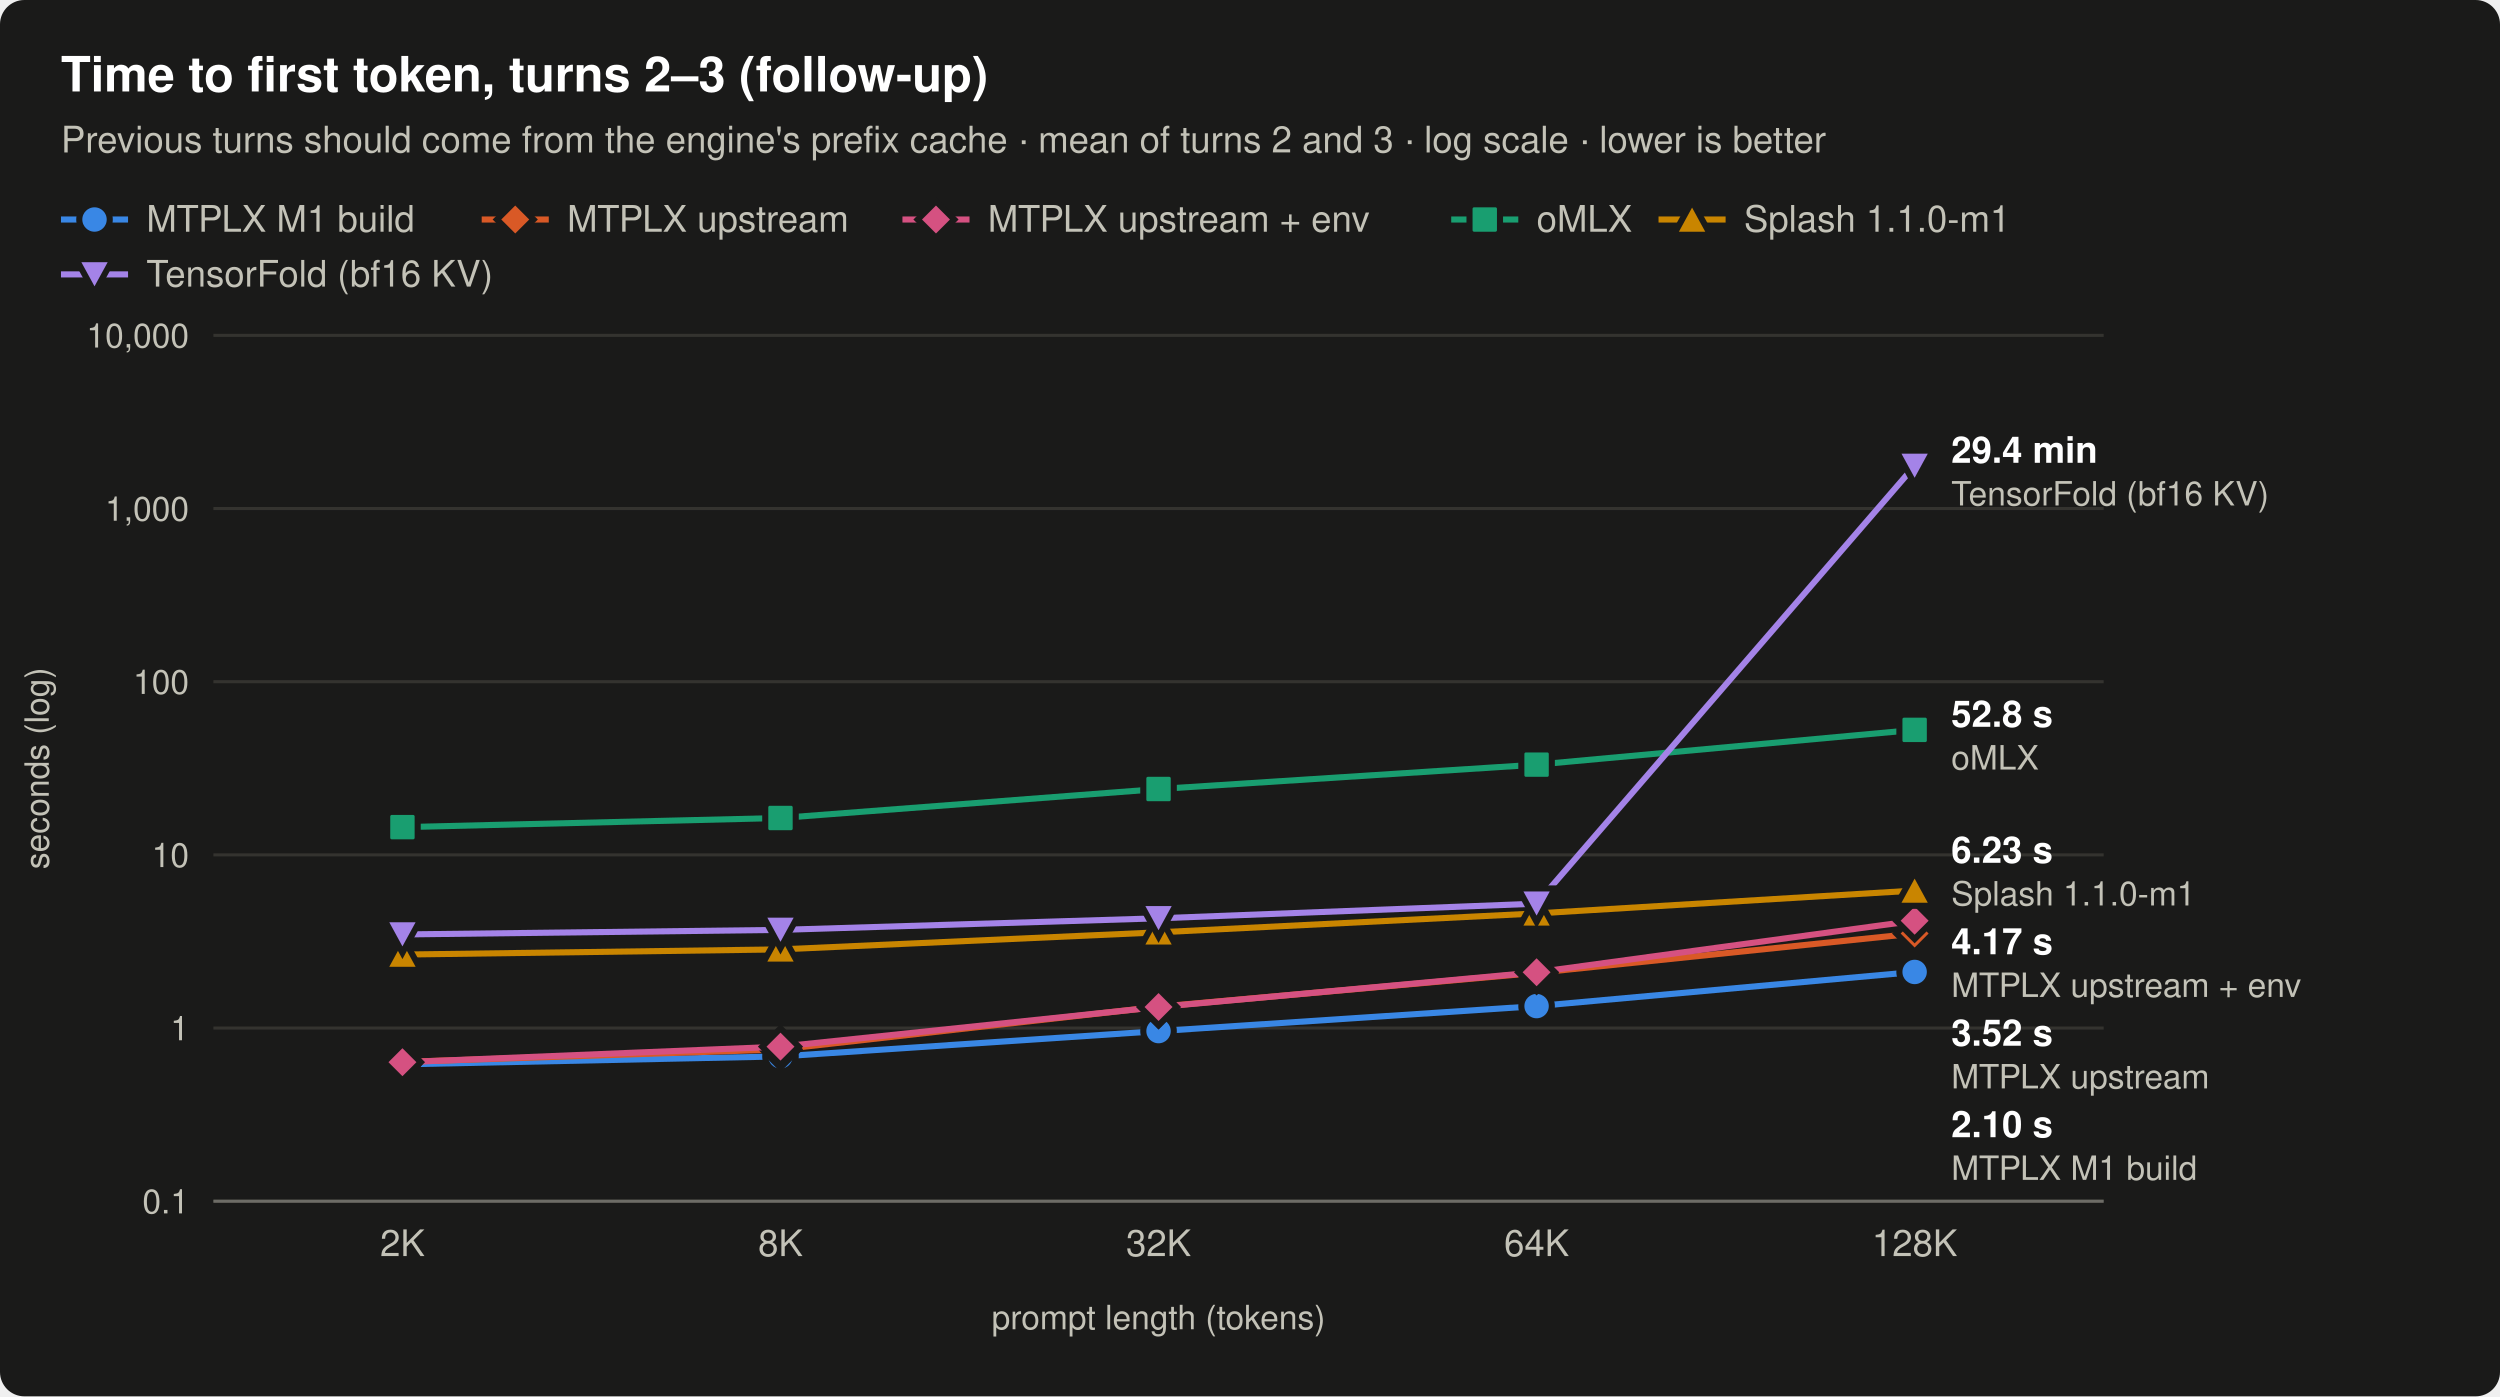
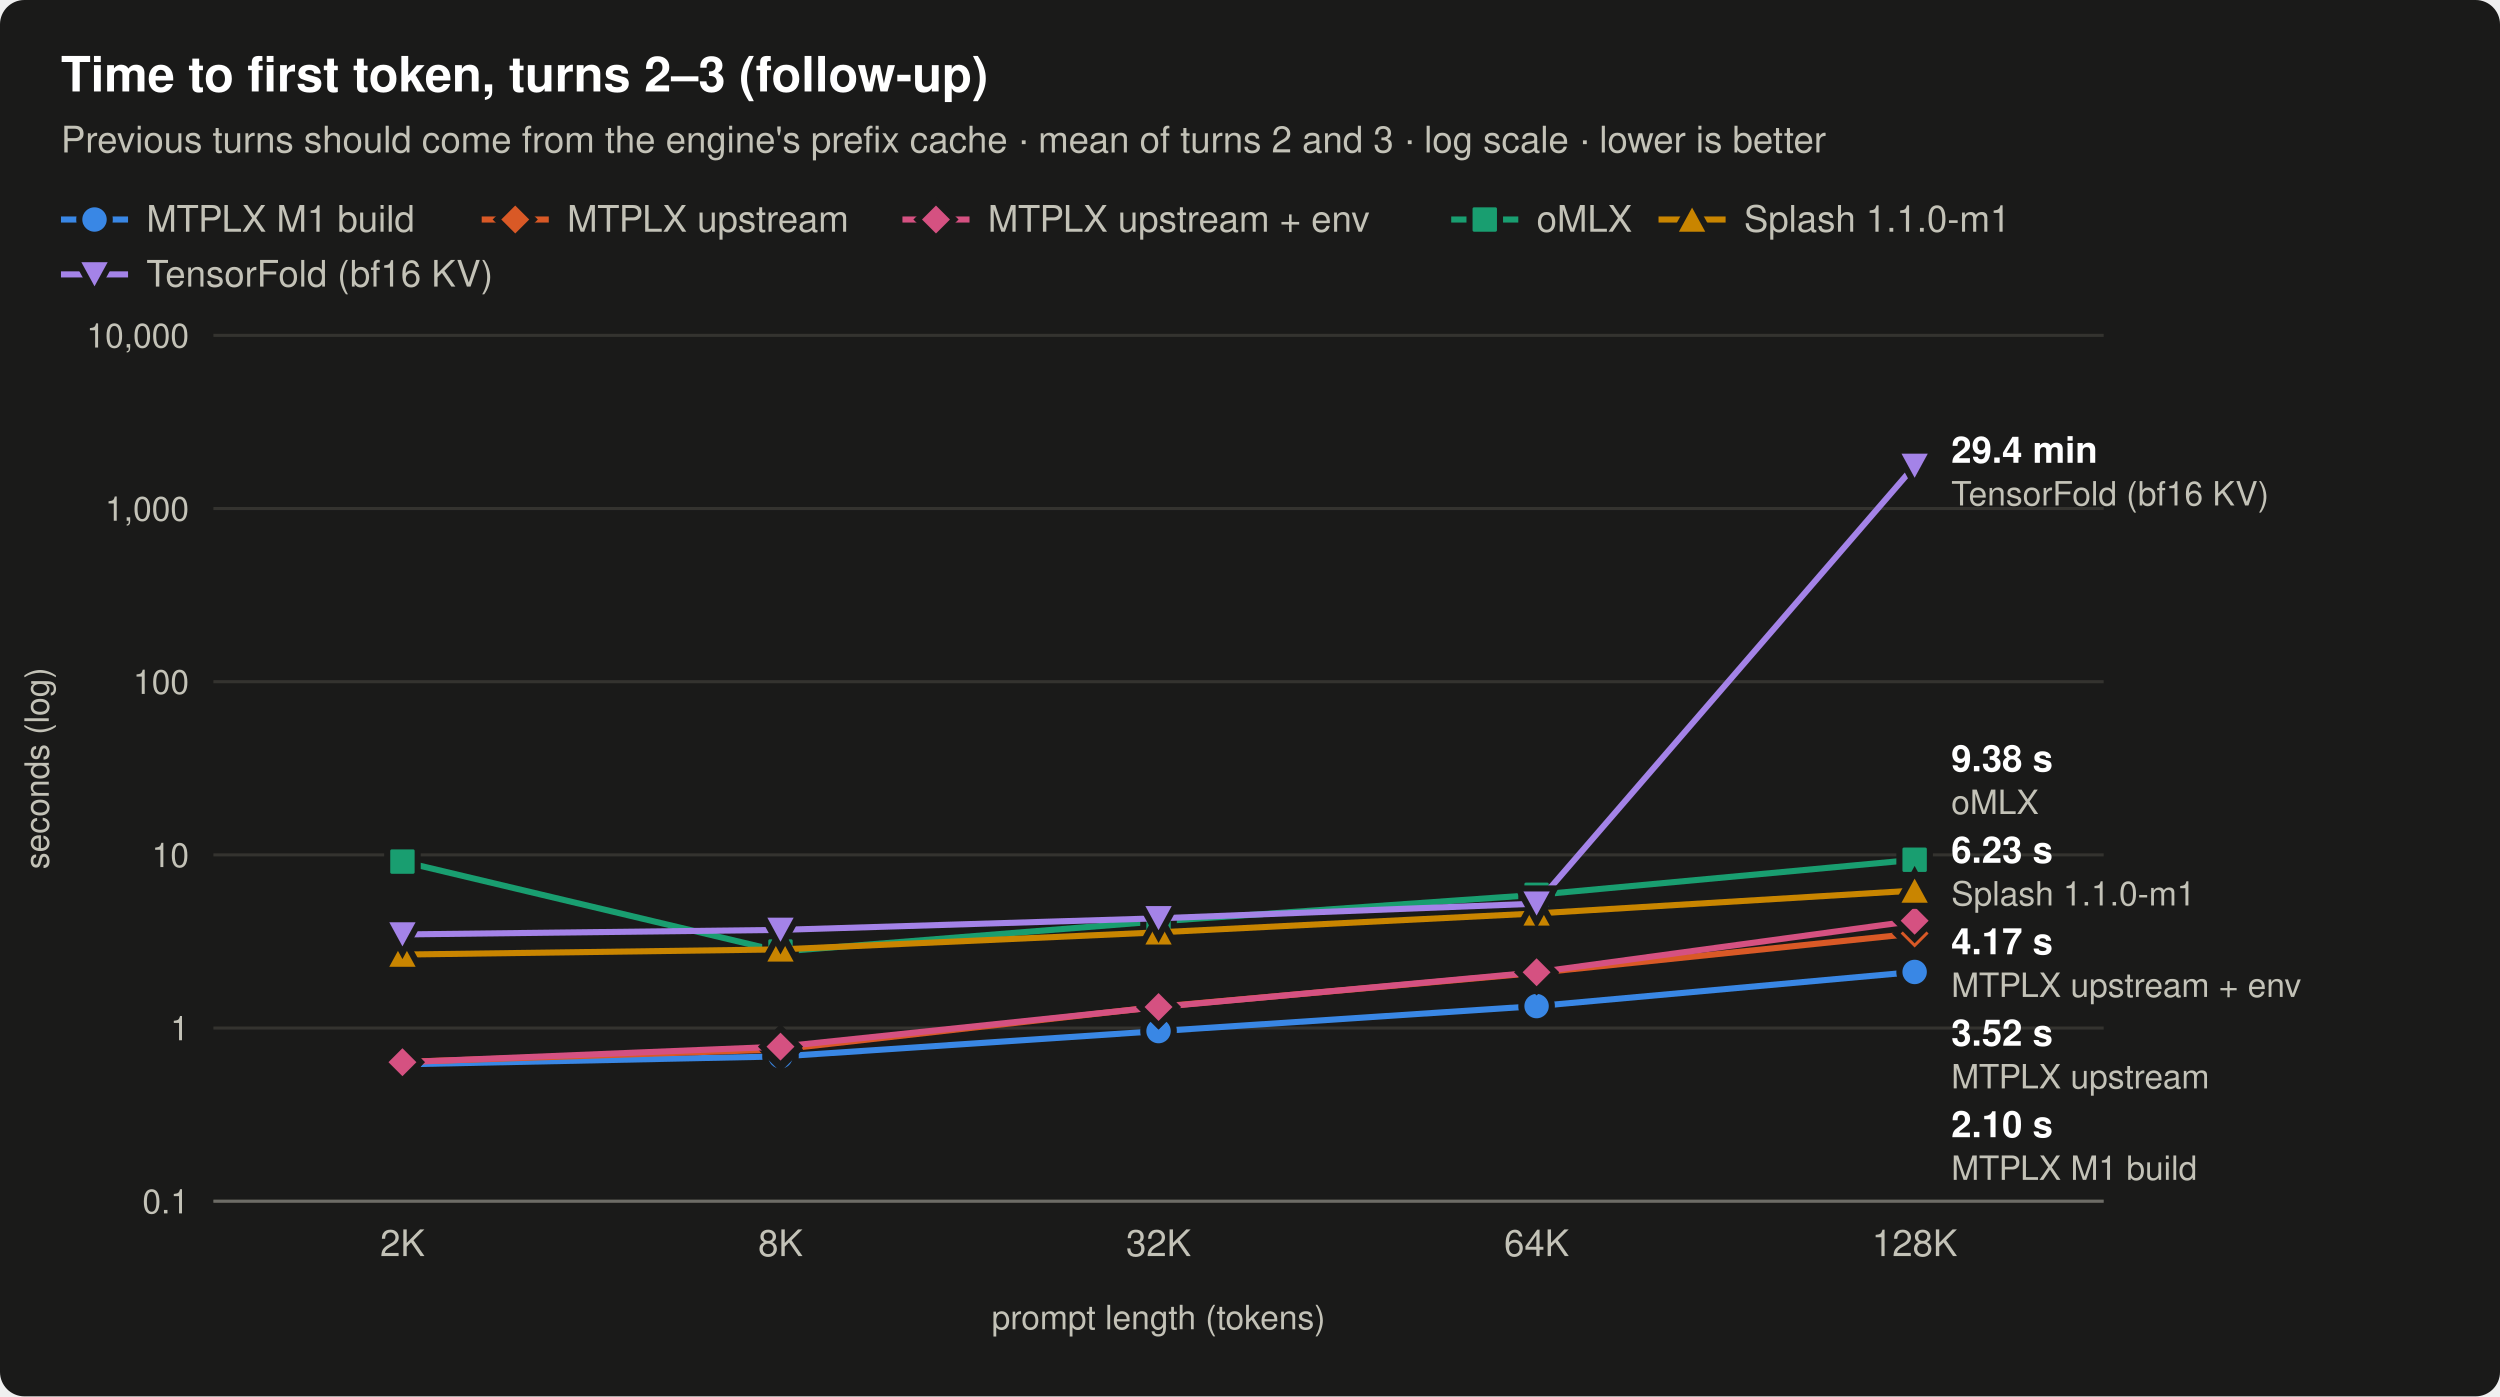
<svg xmlns="http://www.w3.org/2000/svg" viewBox="0 0 820 458" width="820" height="458" role="img" aria-label="Time to first token, turns 2–3 (follow-up)" font-family="-apple-system,BlinkMacSystemFont,Segoe UI,Helvetica,Arial,sans-serif">
  <rect width="820" height="458" rx="8" fill="#1a1a19" />
  <text x="20" y="30" fill="#ffffff" font-size="16" font-weight="600">Time to first token, turns 2–3 (follow-up)</text>
  <text x="20" y="50" fill="#c3c2b7" font-size="12">Previous turns should come from the engine's prefix cache · mean of turns 2 and 3 · log scale · lower is better</text>
  <line x1="20" x2="42" y1="72" y2="72" stroke="#3987e5" stroke-width="2" />
  <circle cx="31" cy="72" r="5" fill="#3987e5" stroke="#1a1a19" stroke-width="2" />
  <text x="48" y="76" fill="#c3c2b7" font-size="12">MTPLX M1 build</text>
  <line x1="158" x2="180" y1="72" y2="72" stroke="#d95926" stroke-width="2" />
  <path d="M169 66L175 72L169 78L163 72Z" fill="#d95926" stroke="#1a1a19" stroke-width="2" />
  <text x="186" y="76" fill="#c3c2b7" font-size="12">MTPLX upstream</text>
  <line x1="296" x2="318" y1="72" y2="72" stroke="#d55181" stroke-width="2" />
  <path d="M307 66L313 72L307 78L301 72Z" fill="#d55181" stroke="#1a1a19" stroke-width="2" />
  <text x="324" y="76" fill="#c3c2b7" font-size="12">MTPLX upstream + env</text>
  <line x1="476" x2="498" y1="72" y2="72" stroke="#199e70" stroke-width="2" />
  <rect x="482" y="67" width="10" height="10" rx="1.5" fill="#199e70" stroke="#1a1a19" stroke-width="2" />
  <text x="504" y="76" fill="#c3c2b7" font-size="12">oMLX</text>
  <line x1="544" x2="566" y1="72" y2="72" stroke="#c98500" stroke-width="2" />
  <path d="M555 66L561 77L549 77Z" fill="#c98500" stroke="#1a1a19" stroke-width="2" />
  <text x="572" y="76" fill="#c3c2b7" font-size="12">Splash 1.1.0-m1</text>
  <line x1="20" x2="42" y1="90" y2="90" stroke="#a483e8" stroke-width="2" />
  <path d="M31 96L37 85L25 85Z" fill="#a483e8" stroke="#1a1a19" stroke-width="2" />
  <text x="48" y="94" fill="#c3c2b7" font-size="12">TensorFold (bf16 KV)</text>
  <line x1="70" x2="690" y1="394.0" y2="394.0" stroke="#34332f" />
  <text x="62" y="398.0" fill="#c3c2b7" font-size="11" text-anchor="end">0.1</text>
  <line x1="70" x2="690" y1="337.2" y2="337.2" stroke="#34332f" />
  <text x="62" y="341.2" fill="#c3c2b7" font-size="11" text-anchor="end">1</text>
  <line x1="70" x2="690" y1="280.4" y2="280.4" stroke="#34332f" />
  <text x="62" y="284.4" fill="#c3c2b7" font-size="11" text-anchor="end">10</text>
  <line x1="70" x2="690" y1="223.6" y2="223.6" stroke="#34332f" />
  <text x="62" y="227.6" fill="#c3c2b7" font-size="11" text-anchor="end">100</text>
  <line x1="70" x2="690" y1="166.8" y2="166.8" stroke="#34332f" />
  <text x="62" y="170.8" fill="#c3c2b7" font-size="11" text-anchor="end">1,000</text>
  <line x1="70" x2="690" y1="110.0" y2="110.0" stroke="#34332f" />
  <text x="62" y="114.0" fill="#c3c2b7" font-size="11" text-anchor="end">10,000</text>
  <line x1="70" x2="690" y1="394" y2="394" stroke="#6d6c66" />
  <text x="132.0" y="412" fill="#c3c2b7" font-size="12" text-anchor="middle">2K</text>
  <text x="256.0" y="412" fill="#c3c2b7" font-size="12" text-anchor="middle">8K</text>
  <text x="380.0" y="412" fill="#c3c2b7" font-size="12" text-anchor="middle">32K</text>
  <text x="504.0" y="412" fill="#c3c2b7" font-size="12" text-anchor="middle">64K</text>
  <text x="628.0" y="412" fill="#c3c2b7" font-size="12" text-anchor="middle">128K</text>
  <text x="380.0" y="436" fill="#c3c2b7" font-size="11" text-anchor="middle">prompt length (tokens)</text>
  <text x="16" y="252.0" fill="#c3c2b7" font-size="11" text-anchor="middle" transform="rotate(-90 16 252.0)">seconds (log)</text>
  <polyline points="132.0,349.1 256.0,346.5 380.0,338.2 504.0,330.0 628.0,318.8" fill="none" stroke="#3987e5" stroke-width="2" stroke-linejoin="round" />
  <circle cx="132.0" cy="349.1" r="5" fill="#3987e5" stroke="#1a1a19" stroke-width="2" />
  <circle cx="256.0" cy="346.5" r="5" fill="#3987e5" stroke="#1a1a19" stroke-width="2" />
  <circle cx="380.0" cy="338.2" r="5" fill="#3987e5" stroke="#1a1a19" stroke-width="2" />
  <circle cx="504.0" cy="330.0" r="5" fill="#3987e5" stroke="#1a1a19" stroke-width="2" />
  <circle cx="628.0" cy="318.8" r="5" fill="#3987e5" stroke="#1a1a19" stroke-width="2" />
  <polyline points="132.0,348.3 256.0,344.2 380.0,330.2 504.0,319.1 628.0,306.2" fill="none" stroke="#d95926" stroke-width="2" stroke-linejoin="round" />
  <path d="M132.0 342.3L138.0 348.3L132.0 354.3L126.0 348.3Z" fill="#d95926" stroke="#1a1a19" stroke-width="2" />
  <path d="M256.0 338.2L262.0 344.2L256.0 350.2L250.0 344.2Z" fill="#d95926" stroke="#1a1a19" stroke-width="2" />
  <path d="M380.0 324.2L386.0 330.2L380.0 336.2L374.0 330.2Z" fill="#d95926" stroke="#1a1a19" stroke-width="2" />
  <path d="M504.0 313.1L510.0 319.1L504.0 325.1L498.0 319.1Z" fill="#d95926" stroke="#1a1a19" stroke-width="2" />
  <path d="M628.0 300.2L634.0 306.2L628.0 312.2L622.0 306.2Z" fill="#d95926" stroke="#1a1a19" stroke-width="2" />
  <polyline points="132.0,348.4 256.0,343.3 380.0,330.3 504.0,318.9 628.0,302.0" fill="none" stroke="#d55181" stroke-width="2" stroke-linejoin="round" />
  <path d="M132.0 342.4L138.0 348.4L132.0 354.4L126.0 348.4Z" fill="#d55181" stroke="#1a1a19" stroke-width="2" />
  <path d="M256.0 337.3L262.0 343.3L256.0 349.3L250.0 343.3Z" fill="#d55181" stroke="#1a1a19" stroke-width="2" />
  <path d="M380.0 324.3L386.0 330.3L380.0 336.3L374.0 330.3Z" fill="#d55181" stroke="#1a1a19" stroke-width="2" />
  <path d="M504.0 312.9L510.0 318.9L504.0 324.9L498.0 318.9Z" fill="#d55181" stroke="#1a1a19" stroke-width="2" />
  <path d="M628.0 296.0L634.0 302.0L628.0 308.0L622.0 302.0Z" fill="#d55181" stroke="#1a1a19" stroke-width="2" />
-   <polyline points="132.0,271.3 256.0,268.3 380.0,258.8 504.0,250.8 628.0,239.4" fill="none" stroke="#199e70" stroke-width="2" stroke-linejoin="round" />
-   <rect x="127.0" y="266.3" width="10" height="10" rx="1.5" fill="#199e70" stroke="#1a1a19" stroke-width="2" />
-   <rect x="251.0" y="263.3" width="10" height="10" rx="1.5" fill="#199e70" stroke="#1a1a19" stroke-width="2" />
-   <rect x="375.0" y="253.8" width="10" height="10" rx="1.5" fill="#199e70" stroke="#1a1a19" stroke-width="2" />
-   <rect x="499.0" y="245.8" width="10" height="10" rx="1.5" fill="#199e70" stroke="#1a1a19" stroke-width="2" />
-   <rect x="623.0" y="234.4" width="10" height="10" rx="1.5" fill="#199e70" stroke="#1a1a19" stroke-width="2" />
+   <polyline points="132.0,282.6 256.0,312.1 380.0,302.2 504.0,293.5 628.0,282.0" fill="none" stroke="#199e70" stroke-width="2" stroke-linejoin="round" />
+   <rect x="127.0" y="277.6" width="10" height="10" rx="1.5" fill="#199e70" stroke="#1a1a19" stroke-width="2" />
+   <rect x="251.0" y="307.1" width="10" height="10" rx="1.5" fill="#199e70" stroke="#1a1a19" stroke-width="2" />
+   <rect x="375.0" y="297.2" width="10" height="10" rx="1.5" fill="#199e70" stroke="#1a1a19" stroke-width="2" />
+   <rect x="499.0" y="288.5" width="10" height="10" rx="1.5" fill="#199e70" stroke="#1a1a19" stroke-width="2" />
+   <rect x="623.0" y="277.0" width="10" height="10" rx="1.5" fill="#199e70" stroke="#1a1a19" stroke-width="2" />
  <polyline points="132.0,313.1 256.0,311.4 380.0,305.8 504.0,299.6 628.0,292.1" fill="none" stroke="#c98500" stroke-width="2" stroke-linejoin="round" />
  <path d="M132.0 307.1L138.0 318.1L126.0 318.1Z" fill="#c98500" stroke="#1a1a19" stroke-width="2" />
  <path d="M256.0 305.4L262.0 316.4L250.0 316.4Z" fill="#c98500" stroke="#1a1a19" stroke-width="2" />
  <path d="M380.0 299.8L386.0 310.8L374.0 310.8Z" fill="#c98500" stroke="#1a1a19" stroke-width="2" />
  <path d="M504.0 293.6L510.0 304.6L498.0 304.6Z" fill="#c98500" stroke="#1a1a19" stroke-width="2" />
  <path d="M628.0 286.1L634.0 297.1L622.0 297.1Z" fill="#c98500" stroke="#1a1a19" stroke-width="2" />
  <polyline points="132.0,306.5 256.0,305.0 380.0,301.2 504.0,296.4 628.0,152.8" fill="none" stroke="#a483e8" stroke-width="2" stroke-linejoin="round" />
  <path d="M132.0 312.5L138.0 301.5L126.0 301.5Z" fill="#a483e8" stroke="#1a1a19" stroke-width="2" />
  <path d="M256.0 311.0L262.0 300.0L250.0 300.0Z" fill="#a483e8" stroke="#1a1a19" stroke-width="2" />
  <path d="M380.0 307.2L386.0 296.2L374.0 296.2Z" fill="#a483e8" stroke="#1a1a19" stroke-width="2" />
  <path d="M504.0 302.4L510.0 291.4L498.0 291.4Z" fill="#a483e8" stroke="#1a1a19" stroke-width="2" />
  <path d="M628.0 158.8L634.0 147.8L622.0 147.8Z" fill="#a483e8" stroke="#1a1a19" stroke-width="2" />
  <text x="640.0" y="151.8" fill="#ffffff" font-size="12" font-weight="600">29.4 min</text>
  <text x="640.0" y="165.8" fill="#c3c2b7" font-size="11">TensorFold (bf16 KV)</text>
-   <text x="640.0" y="238.4" fill="#ffffff" font-size="12" font-weight="600">52.8 s</text>
-   <text x="640.0" y="252.4" fill="#c3c2b7" font-size="11">oMLX</text>
+   <text x="640.0" y="253.0" fill="#ffffff" font-size="12" font-weight="600">9.38 s</text>
+   <text x="640.0" y="267.0" fill="#c3c2b7" font-size="11">oMLX</text>
  <text x="640.0" y="283.0" fill="#ffffff" font-size="12" font-weight="600">6.23 s</text>
  <text x="640.0" y="297.0" fill="#c3c2b7" font-size="11">Splash 1.1.0-m1</text>
  <text x="640.0" y="313.0" fill="#ffffff" font-size="12" font-weight="600">4.17 s</text>
  <text x="640.0" y="327.0" fill="#c3c2b7" font-size="11">MTPLX upstream + env</text>
  <text x="640.0" y="343.0" fill="#ffffff" font-size="12" font-weight="600">3.52 s</text>
  <text x="640.0" y="357.0" fill="#c3c2b7" font-size="11">MTPLX upstream</text>
  <text x="640.0" y="373.0" fill="#ffffff" font-size="12" font-weight="600">2.10 s</text>
  <text x="640.0" y="387.0" fill="#c3c2b7" font-size="11">MTPLX M1 build</text>
</svg>
